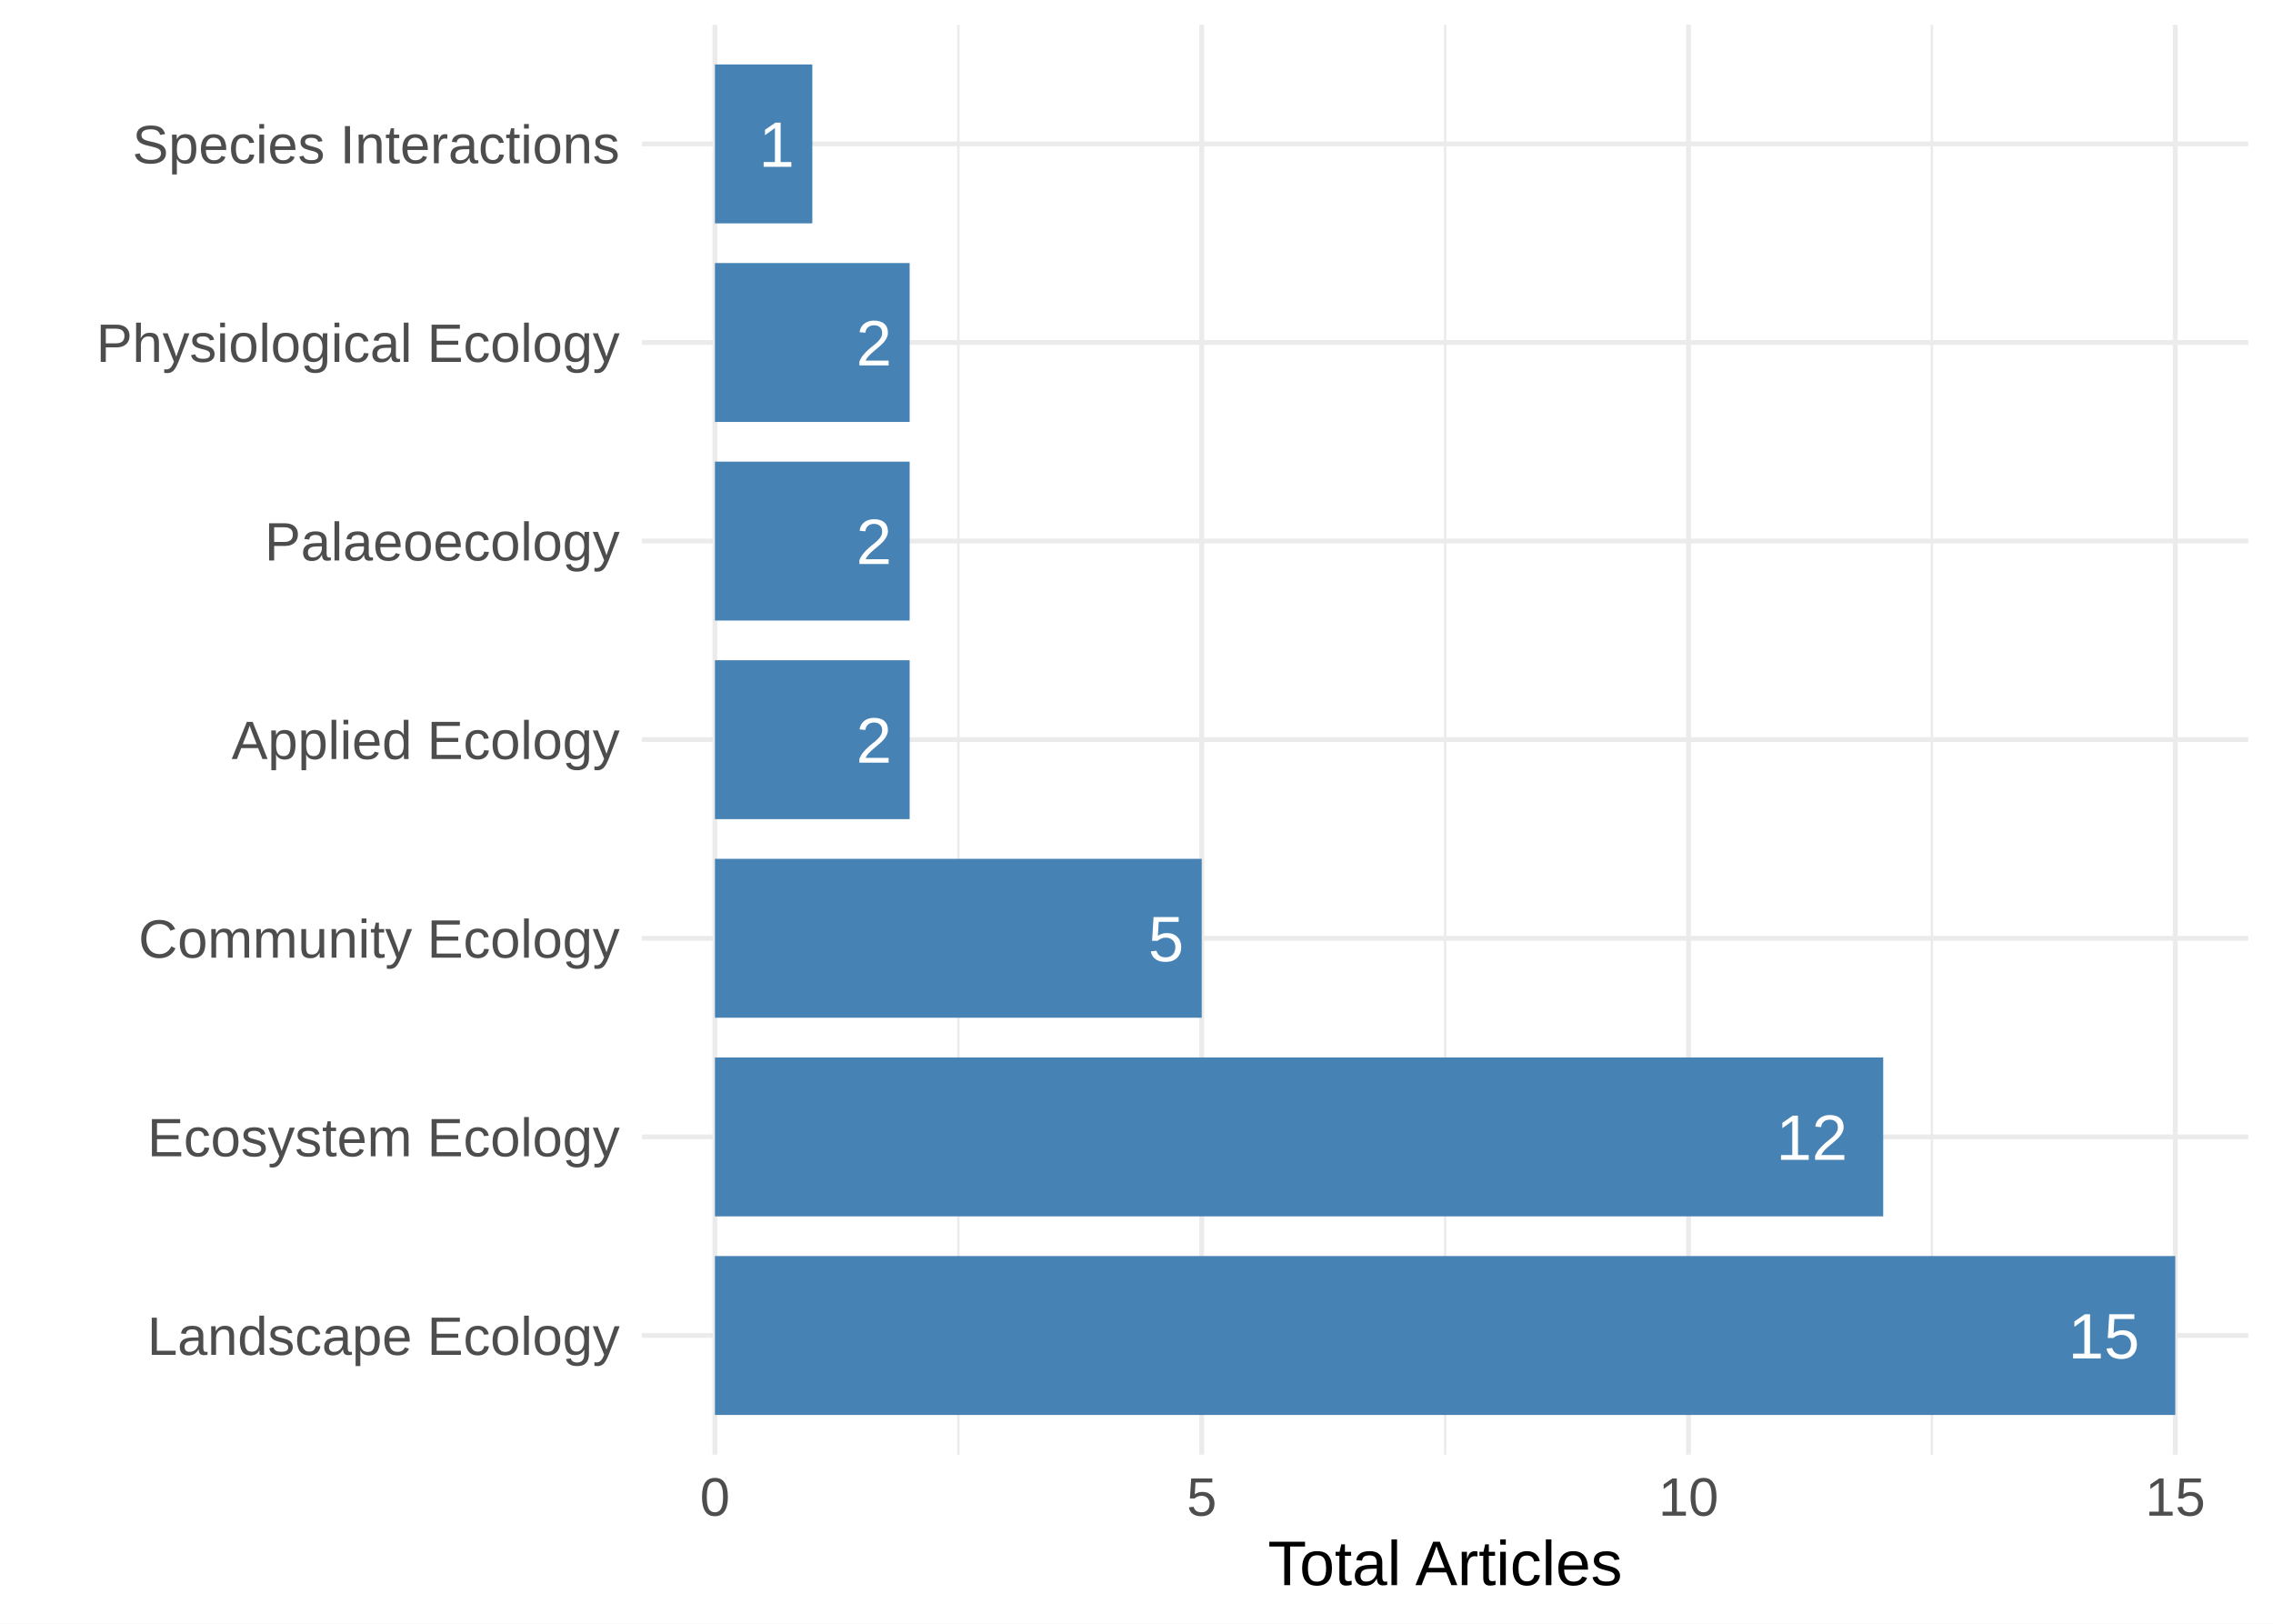
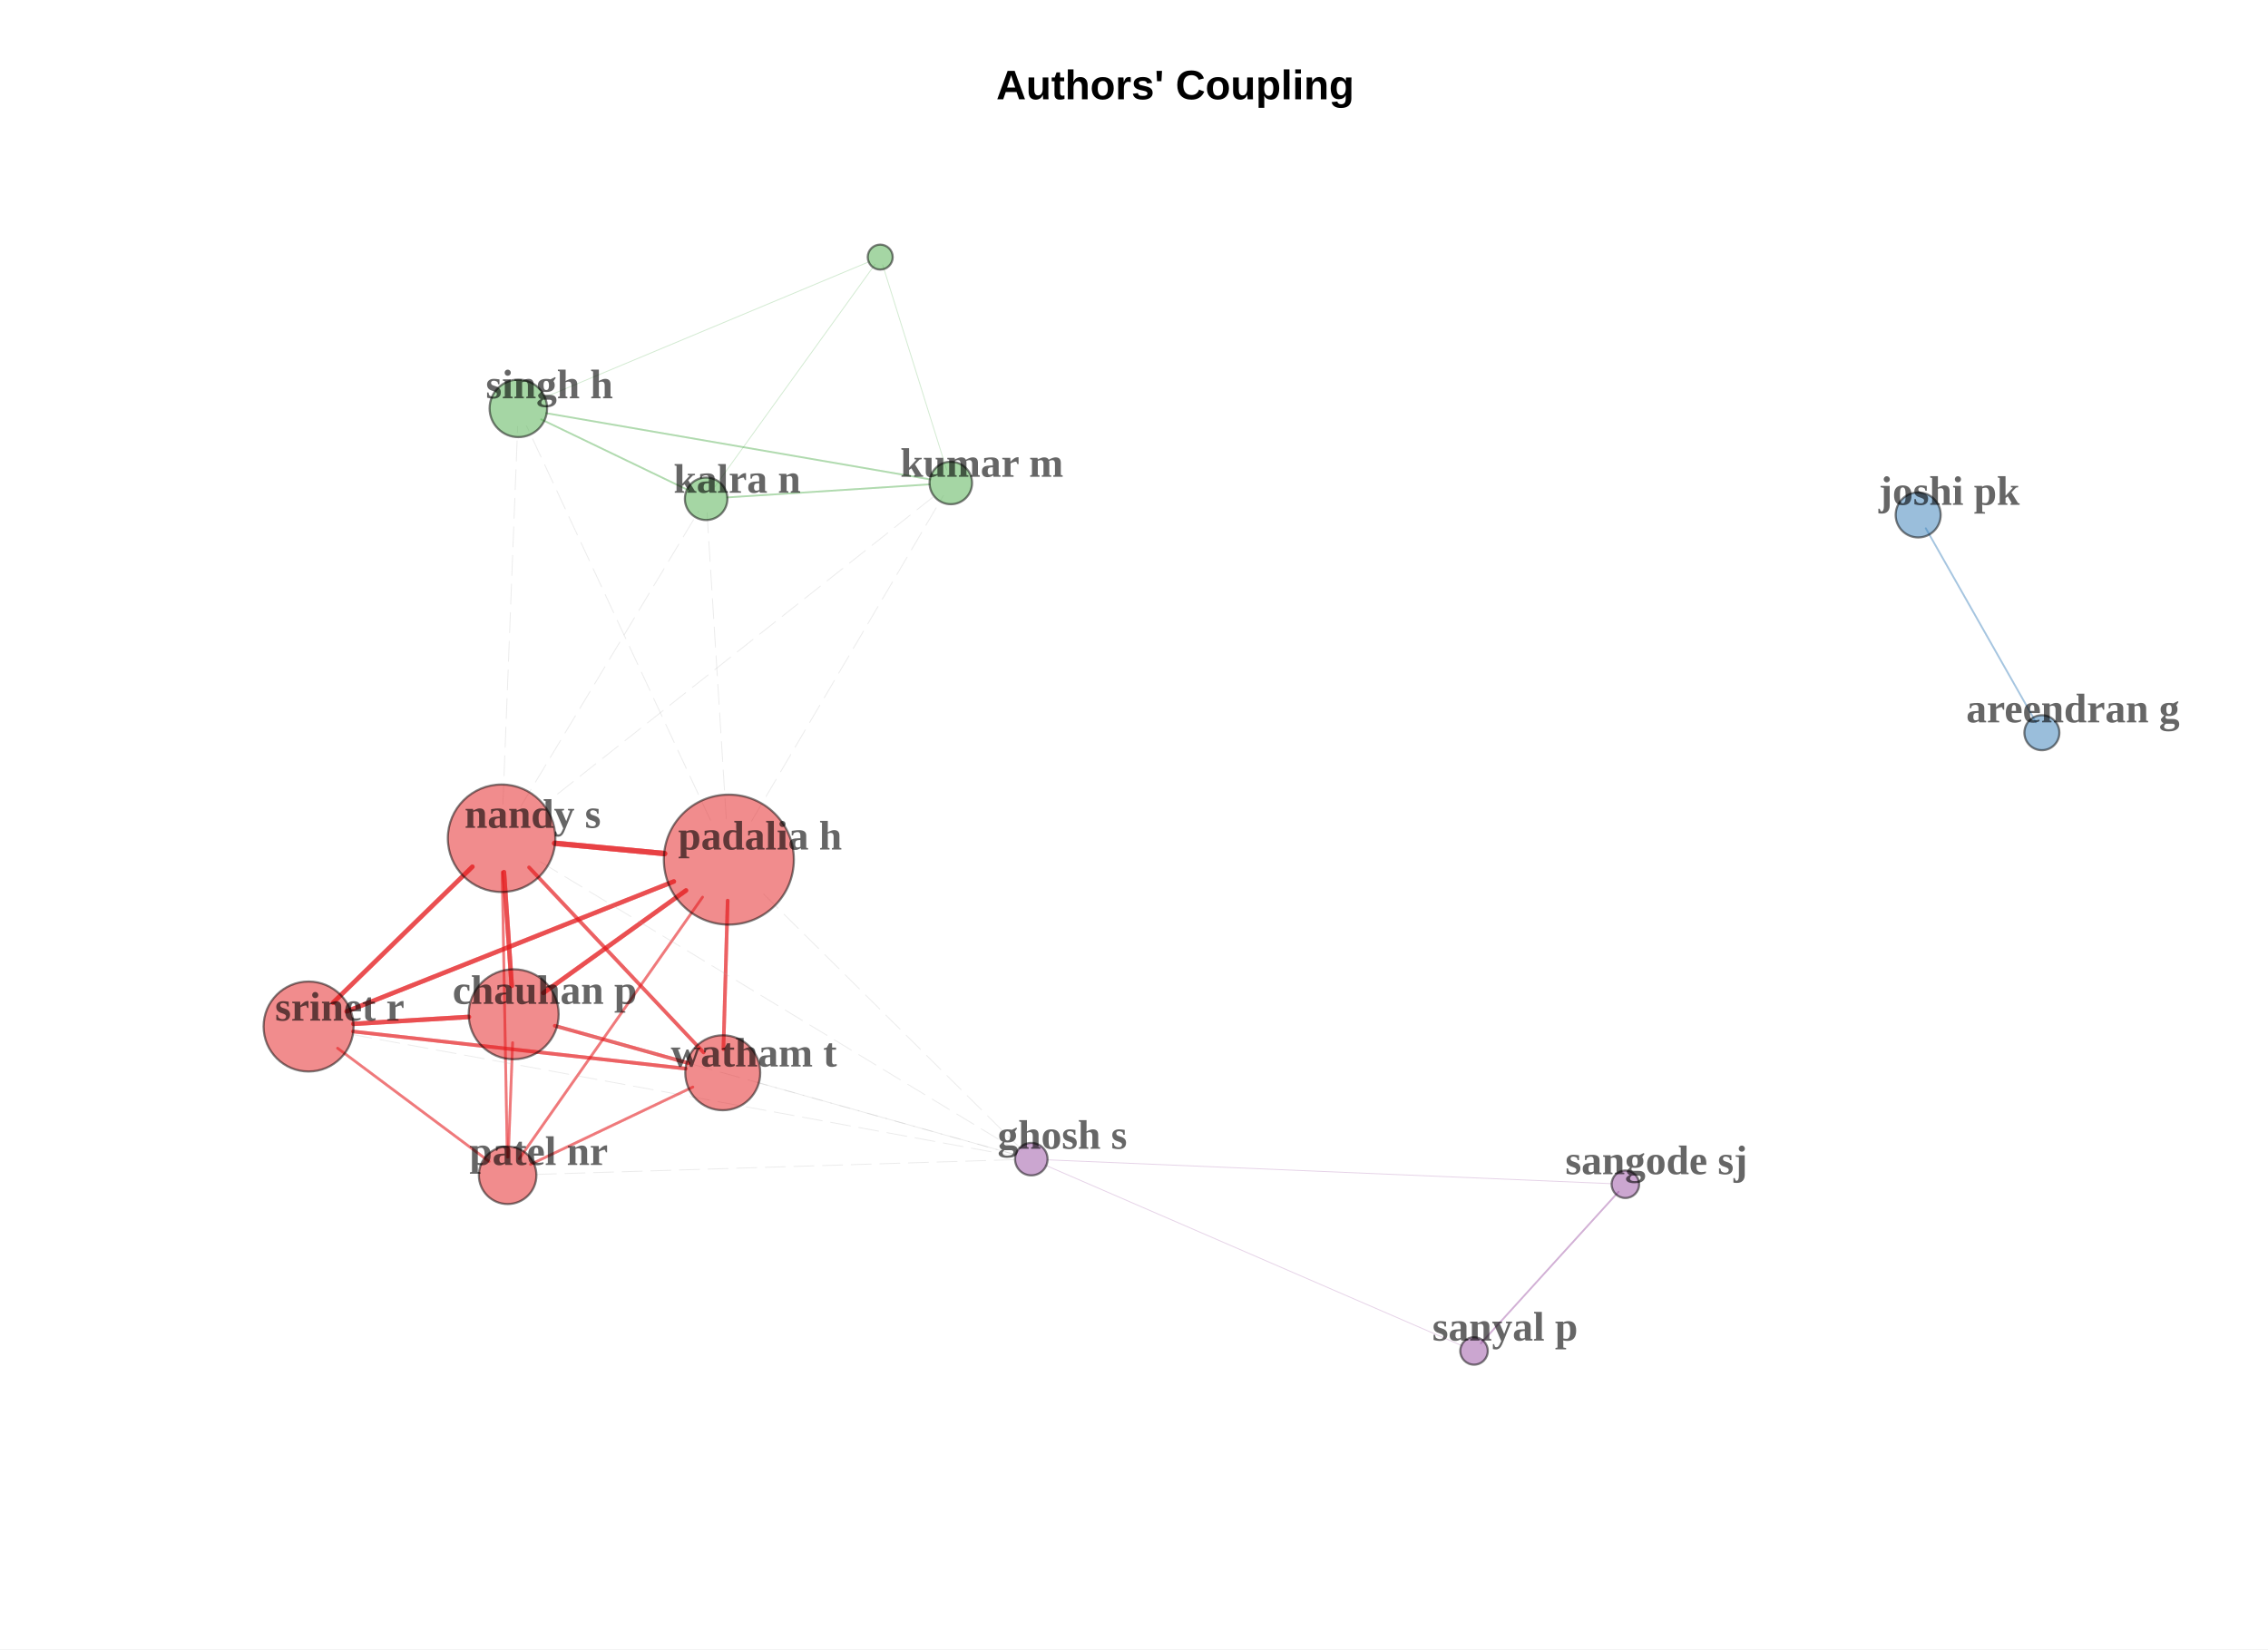
- <svg xmlns="http://www.w3.org/2000/svg" class="svglite" width="504.00pt" height="360.00pt" viewBox="0 0 504.00 360.00">
+ <svg xmlns="http://www.w3.org/2000/svg" class="svglite" width="792.00pt" height="576.00pt" viewBox="0 0 792.00 576.00">
  <defs>
    <style type="text/css">
    .svglite line, .svglite polyline, .svglite polygon, .svglite path, .svglite rect, .svglite circle {
      fill: none;
      stroke: #000000;
      stroke-linecap: round;
      stroke-linejoin: round;
      stroke-miterlimit: 10.00;
    }
  </style>
  </defs>
  <rect width="100%" height="100%" style="stroke: none; fill: #FFFFFF;" />
  <defs>
-     <clipPath id="cpMC4wMHw1MDQuMDB8MC4wMHwzNjAuMDA=">
-       <rect x="0.00" y="0.00" width="504.00" height="360.00" />
+     <clipPath id="cpMC4wMHw3OTIuMDB8MC4wMHw1NzYuMDA=">
+       <rect x="0.00" y="0.00" width="792.00" height="576.00" />
    </clipPath>
  </defs>
-   <g clip-path="url(#cpMC4wMHw1MDQuMDB8MC4wMHwzNjAuMDA=)">
- </g>
+   <g clip-path="url(#cpMC4wMHw3OTIuMDB8MC4wMHw1NzYuMDA=)">
+     <text x="410.40" y="34.67" text-anchor="middle" style="font-size: 14.40px; font-weight: bold; font-family: Arial;" textLength="124.93px" lengthAdjust="spacingAndGlyphs">Authors' Coupling</text>
+   </g>
  <defs>
-     <clipPath id="cpMTQyLjM0fDQ5OC41Mnw1LjQ4fDMyMi41MQ==">
-       <rect x="142.34" y="5.48" width="356.18" height="317.03" />
+     <clipPath id="cpNTkuMDR8NzYxLjc2fDU5LjA0fDUwMi41Ng==">
+       <rect x="59.04" y="59.04" width="702.72" height="443.52" />
    </clipPath>
  </defs>
-   <g clip-path="url(#cpMTQyLjM0fDQ5OC41Mnw1LjQ4fDMyMi41MQ==)">
-     <polyline points="212.50,322.51 212.50,5.48 " style="stroke-width: 0.53; stroke: #EBEBEB; stroke-linecap: butt;" />
-     <polyline points="320.43,322.51 320.43,5.48 " style="stroke-width: 0.53; stroke: #EBEBEB; stroke-linecap: butt;" />
-     <polyline points="428.36,322.51 428.36,5.48 " style="stroke-width: 0.53; stroke: #EBEBEB; stroke-linecap: butt;" />
-     <polyline points="142.34,296.09 498.52,296.09 " style="stroke-width: 1.07; stroke: #EBEBEB; stroke-linecap: butt;" />
-     <polyline points="142.34,252.06 498.52,252.06 " style="stroke-width: 1.07; stroke: #EBEBEB; stroke-linecap: butt;" />
-     <polyline points="142.34,208.03 498.52,208.03 " style="stroke-width: 1.07; stroke: #EBEBEB; stroke-linecap: butt;" />
-     <polyline points="142.34,163.99 498.52,163.99 " style="stroke-width: 1.07; stroke: #EBEBEB; stroke-linecap: butt;" />
-     <polyline points="142.34,119.96 498.52,119.96 " style="stroke-width: 1.07; stroke: #EBEBEB; stroke-linecap: butt;" />
-     <polyline points="142.34,75.93 498.52,75.93 " style="stroke-width: 1.07; stroke: #EBEBEB; stroke-linecap: butt;" />
-     <polyline points="142.34,31.90 498.52,31.90 " style="stroke-width: 1.07; stroke: #EBEBEB; stroke-linecap: butt;" />
-     <polyline points="158.53,322.51 158.53,5.48 " style="stroke-width: 1.07; stroke: #EBEBEB; stroke-linecap: butt;" />
-     <polyline points="266.46,322.51 266.46,5.48 " style="stroke-width: 1.07; stroke: #EBEBEB; stroke-linecap: butt;" />
-     <polyline points="374.40,322.51 374.40,5.48 " style="stroke-width: 1.07; stroke: #EBEBEB; stroke-linecap: butt;" />
-     <polyline points="482.33,322.51 482.33,5.48 " style="stroke-width: 1.07; stroke: #EBEBEB; stroke-linecap: butt;" />
-     <rect x="158.53" y="146.38" width="43.17" height="35.23" style="stroke-width: 1.07; stroke: none; stroke-linecap: square; stroke-linejoin: miter; fill: #4682B4;" />
-     <rect x="158.53" y="190.41" width="107.93" height="35.23" style="stroke-width: 1.07; stroke: none; stroke-linecap: square; stroke-linejoin: miter; fill: #4682B4;" />
-     <rect x="158.53" y="234.45" width="259.04" height="35.23" style="stroke-width: 1.07; stroke: none; stroke-linecap: square; stroke-linejoin: miter; fill: #4682B4;" />
-     <rect x="158.53" y="278.48" width="323.80" height="35.23" style="stroke-width: 1.07; stroke: none; stroke-linecap: square; stroke-linejoin: miter; fill: #4682B4;" />
-     <rect x="158.53" y="102.35" width="43.17" height="35.23" style="stroke-width: 1.07; stroke: none; stroke-linecap: square; stroke-linejoin: miter; fill: #4682B4;" />
-     <rect x="158.53" y="58.32" width="43.17" height="35.23" style="stroke-width: 1.07; stroke: none; stroke-linecap: square; stroke-linejoin: miter; fill: #4682B4;" />
-     <rect x="158.53" y="14.29" width="21.59" height="35.23" style="stroke-width: 1.07; stroke: none; stroke-linecap: square; stroke-linejoin: miter; fill: #4682B4;" />
-     <text x="197.75" y="169.09" text-anchor="end" style="font-size: 14.23px; fill: #FFFFFF; font-family: Arial;" textLength="7.91px" lengthAdjust="spacingAndGlyphs">2</text>
-     <text x="262.51" y="213.12" text-anchor="end" style="font-size: 14.23px; fill: #FFFFFF; font-family: Arial;" textLength="7.91px" lengthAdjust="spacingAndGlyphs">5</text>
-     <text x="409.66" y="257.15" text-anchor="end" style="font-size: 14.23px; fill: #FFFFFF; font-family: Arial;" textLength="15.81px" lengthAdjust="spacingAndGlyphs">12</text>
-     <text x="474.42" y="301.18" text-anchor="end" style="font-size: 14.23px; fill: #FFFFFF; font-family: Arial;" textLength="15.81px" lengthAdjust="spacingAndGlyphs">15</text>
-     <text x="197.75" y="125.05" text-anchor="end" style="font-size: 14.23px; fill: #FFFFFF; font-family: Arial;" textLength="7.91px" lengthAdjust="spacingAndGlyphs">2</text>
-     <text x="197.75" y="81.02" text-anchor="end" style="font-size: 14.23px; fill: #FFFFFF; font-family: Arial;" textLength="7.91px" lengthAdjust="spacingAndGlyphs">2</text>
-     <text x="176.16" y="36.99" text-anchor="end" style="font-size: 14.23px; fill: #FFFFFF; font-family: Arial;" textLength="7.91px" lengthAdjust="spacingAndGlyphs">1</text>
+   <g clip-path="url(#cpNTkuMDR8NzYxLjc2fDU5LjA0fDUwMi41Ng==)">
+     <line x1="232.07" y1="298.11" x2="193.72" y2="294.51" style="stroke-width: 1.88; stroke: #E41A1C; stroke-opacity: 0.25;" />
+     <line x1="232.07" y1="298.11" x2="193.72" y2="294.51" style="stroke-width: 1.88; stroke: #E41A1C; stroke-opacity: 0.25;" />
+     <line x1="232.07" y1="298.11" x2="193.72" y2="294.51" style="stroke-width: 1.88; stroke: #E41A1C; stroke-opacity: 0.25;" />
+     <line x1="232.07" y1="298.11" x2="193.72" y2="294.51" style="stroke-width: 1.88; stroke: #E41A1C; stroke-opacity: 0.25;" />
+     <line x1="232.07" y1="298.11" x2="193.72" y2="294.51" style="stroke-width: 1.88; stroke: #E41A1C; stroke-opacity: 0.25;" />
+     <line x1="232.07" y1="298.11" x2="193.72" y2="294.51" style="stroke-width: 1.88; stroke: #E41A1C; stroke-opacity: 0.25;" />
+     <line x1="239.55" y1="310.99" x2="189.75" y2="346.78" style="stroke-width: 1.56; stroke: #E41A1C; stroke-opacity: 0.25;" />
+     <line x1="239.55" y1="310.99" x2="189.75" y2="346.78" style="stroke-width: 1.56; stroke: #E41A1C; stroke-opacity: 0.25;" />
+     <line x1="239.55" y1="310.99" x2="189.75" y2="346.78" style="stroke-width: 1.56; stroke: #E41A1C; stroke-opacity: 0.25;" />
+     <line x1="239.55" y1="310.99" x2="189.75" y2="346.78" style="stroke-width: 1.56; stroke: #E41A1C; stroke-opacity: 0.25;" />
+     <line x1="239.55" y1="310.99" x2="189.75" y2="346.78" style="stroke-width: 1.56; stroke: #E41A1C; stroke-opacity: 0.25;" />
+     <line x1="235.31" y1="307.85" x2="121.06" y2="353.23" style="stroke-width: 1.56; stroke: #E41A1C; stroke-opacity: 0.25;" />
+     <line x1="235.31" y1="307.85" x2="121.06" y2="353.23" style="stroke-width: 1.56; stroke: #E41A1C; stroke-opacity: 0.25;" />
+     <line x1="235.31" y1="307.85" x2="121.06" y2="353.23" style="stroke-width: 1.56; stroke: #E41A1C; stroke-opacity: 0.25;" />
+     <line x1="235.31" y1="307.85" x2="121.06" y2="353.23" style="stroke-width: 1.56; stroke: #E41A1C; stroke-opacity: 0.25;" />
+     <line x1="235.31" y1="307.85" x2="121.06" y2="353.23" style="stroke-width: 1.56; stroke: #E41A1C; stroke-opacity: 0.25;" />
+     <line x1="254.11" y1="314.54" x2="252.62" y2="366.40" style="stroke-width: 1.25; stroke: #E41A1C; stroke-opacity: 0.25;" />
+     <line x1="254.11" y1="314.54" x2="252.62" y2="366.40" style="stroke-width: 1.25; stroke: #E41A1C; stroke-opacity: 0.25;" />
+     <line x1="254.11" y1="314.54" x2="252.62" y2="366.40" style="stroke-width: 1.25; stroke: #E41A1C; stroke-opacity: 0.25;" />
+     <line x1="254.11" y1="314.54" x2="252.62" y2="366.40" style="stroke-width: 1.25; stroke: #E41A1C; stroke-opacity: 0.25;" />
+     <line x1="245.34" y1="313.32" x2="181.33" y2="404.67" style="stroke-width: 0.94; stroke: #E41A1C; stroke-opacity: 0.25;" />
+     <line x1="245.34" y1="313.32" x2="181.33" y2="404.67" style="stroke-width: 0.94; stroke: #E41A1C; stroke-opacity: 0.25;" />
+     <line x1="245.34" y1="313.32" x2="181.33" y2="404.67" style="stroke-width: 0.94; stroke: #E41A1C; stroke-opacity: 0.25;" />
+     <line x1="248.11" y1="286.48" x2="183.85" y2="148.70" style="stroke-width: 0.31; stroke: #B3B3B3; stroke-opacity: 0.25; stroke-dasharray: 7.00,3.00;" />
+     <line x1="266.72" y1="312.30" x2="357.09" y2="401.81" style="stroke-width: 0.31; stroke: #B3B3B3; stroke-opacity: 0.25; stroke-dasharray: 7.00,3.00;" />
+     <line x1="253.62" y1="285.91" x2="246.89" y2="178.88" style="stroke-width: 0.31; stroke: #B3B3B3; stroke-opacity: 0.25; stroke-dasharray: 7.00,3.00;" />
+     <line x1="262.43" y1="286.79" x2="329.44" y2="173.07" style="stroke-width: 0.31; stroke: #B3B3B3; stroke-opacity: 0.25; stroke-dasharray: 7.00,3.00;" />
+     <line x1="175.97" y1="304.60" x2="178.70" y2="344.32" style="stroke-width: 1.56; stroke: #E41A1C; stroke-opacity: 0.25;" />
+     <line x1="175.97" y1="304.60" x2="178.70" y2="344.32" style="stroke-width: 1.56; stroke: #E41A1C; stroke-opacity: 0.25;" />
+     <line x1="175.97" y1="304.60" x2="178.70" y2="344.32" style="stroke-width: 1.56; stroke: #E41A1C; stroke-opacity: 0.25;" />
+     <line x1="175.97" y1="304.60" x2="178.70" y2="344.32" style="stroke-width: 1.56; stroke: #E41A1C; stroke-opacity: 0.25;" />
+     <line x1="175.97" y1="304.60" x2="178.70" y2="344.32" style="stroke-width: 1.56; stroke: #E41A1C; stroke-opacity: 0.25;" />
+     <line x1="164.96" y1="302.71" x2="116.30" y2="350.19" style="stroke-width: 1.56; stroke: #E41A1C; stroke-opacity: 0.25;" />
+     <line x1="164.96" y1="302.71" x2="116.30" y2="350.19" style="stroke-width: 1.56; stroke: #E41A1C; stroke-opacity: 0.25;" />
+     <line x1="164.96" y1="302.71" x2="116.30" y2="350.19" style="stroke-width: 1.56; stroke: #E41A1C; stroke-opacity: 0.25;" />
+     <line x1="164.96" y1="302.71" x2="116.30" y2="350.19" style="stroke-width: 1.56; stroke: #E41A1C; stroke-opacity: 0.25;" />
+     <line x1="164.96" y1="302.71" x2="116.30" y2="350.19" style="stroke-width: 1.56; stroke: #E41A1C; stroke-opacity: 0.25;" />
+     <line x1="184.76" y1="302.94" x2="245.69" y2="367.56" style="stroke-width: 1.25; stroke: #E41A1C; stroke-opacity: 0.25;" />
+     <line x1="184.76" y1="302.94" x2="245.69" y2="367.56" style="stroke-width: 1.25; stroke: #E41A1C; stroke-opacity: 0.25;" />
+     <line x1="184.76" y1="302.94" x2="245.69" y2="367.56" style="stroke-width: 1.25; stroke: #E41A1C; stroke-opacity: 0.25;" />
+     <line x1="184.76" y1="302.94" x2="245.69" y2="367.56" style="stroke-width: 1.25; stroke: #E41A1C; stroke-opacity: 0.25;" />
+     <line x1="175.37" y1="304.61" x2="177.15" y2="404.13" style="stroke-width: 0.94; stroke: #E41A1C; stroke-opacity: 0.25;" />
+     <line x1="175.37" y1="304.61" x2="177.15" y2="404.13" style="stroke-width: 0.94; stroke: #E41A1C; stroke-opacity: 0.25;" />
+     <line x1="175.37" y1="304.61" x2="177.15" y2="404.13" style="stroke-width: 0.94; stroke: #E41A1C; stroke-opacity: 0.25;" />
+     <line x1="175.62" y1="280.92" x2="180.77" y2="148.95" style="stroke-width: 0.31; stroke: #B3B3B3; stroke-opacity: 0.25; stroke-dasharray: 7.00,3.00;" />
+     <line x1="188.70" y1="300.97" x2="356.04" y2="402.35" style="stroke-width: 0.31; stroke: #B3B3B3; stroke-opacity: 0.25; stroke-dasharray: 7.00,3.00;" />
+     <line x1="181.83" y1="281.69" x2="243.96" y2="178.58" style="stroke-width: 0.31; stroke: #B3B3B3; stroke-opacity: 0.25; stroke-dasharray: 7.00,3.00;" />
+     <line x1="186.87" y1="283.50" x2="327.40" y2="172.34" style="stroke-width: 0.31; stroke: #B3B3B3; stroke-opacity: 0.25; stroke-dasharray: 7.00,3.00;" />
+     <line x1="163.74" y1="355.16" x2="123.41" y2="357.58" style="stroke-width: 1.56; stroke: #E41A1C; stroke-opacity: 0.25;" />
+     <line x1="163.74" y1="355.16" x2="123.41" y2="357.58" style="stroke-width: 1.56; stroke: #E41A1C; stroke-opacity: 0.25;" />
+     <line x1="163.74" y1="355.16" x2="123.41" y2="357.58" style="stroke-width: 1.56; stroke: #E41A1C; stroke-opacity: 0.25;" />
+     <line x1="163.74" y1="355.16" x2="123.41" y2="357.58" style="stroke-width: 1.56; stroke: #E41A1C; stroke-opacity: 0.25;" />
+     <line x1="163.74" y1="355.16" x2="123.41" y2="357.58" style="stroke-width: 1.56; stroke: #E41A1C; stroke-opacity: 0.25;" />
+     <line x1="193.75" y1="358.25" x2="240.42" y2="371.31" style="stroke-width: 1.25; stroke: #E41A1C; stroke-opacity: 0.25;" />
+     <line x1="193.75" y1="358.25" x2="240.42" y2="371.31" style="stroke-width: 1.25; stroke: #E41A1C; stroke-opacity: 0.25;" />
+     <line x1="193.75" y1="358.25" x2="240.42" y2="371.31" style="stroke-width: 1.25; stroke: #E41A1C; stroke-opacity: 0.25;" />
+     <line x1="193.75" y1="358.25" x2="240.42" y2="371.31" style="stroke-width: 1.25; stroke: #E41A1C; stroke-opacity: 0.25;" />
+     <line x1="179.01" y1="364.14" x2="177.50" y2="404.13" style="stroke-width: 0.94; stroke: #E41A1C; stroke-opacity: 0.25;" />
+     <line x1="179.01" y1="364.14" x2="177.50" y2="404.13" style="stroke-width: 0.94; stroke: #E41A1C; stroke-opacity: 0.25;" />
+     <line x1="179.01" y1="364.14" x2="177.50" y2="404.13" style="stroke-width: 0.94; stroke: #E41A1C; stroke-opacity: 0.25;" />
+     <line x1="193.75" y1="358.25" x2="354.95" y2="403.37" style="stroke-width: 0.31; stroke: #B3B3B3; stroke-opacity: 0.25; stroke-dasharray: 7.00,3.00;" />
+     <line x1="123.24" y1="360.24" x2="239.49" y2="373.22" style="stroke-width: 1.25; stroke: #E41A1C; stroke-opacity: 0.25;" />
+     <line x1="123.24" y1="360.24" x2="239.49" y2="373.22" style="stroke-width: 1.25; stroke: #E41A1C; stroke-opacity: 0.25;" />
+     <line x1="123.24" y1="360.24" x2="239.49" y2="373.22" style="stroke-width: 1.25; stroke: #E41A1C; stroke-opacity: 0.25;" />
+     <line x1="123.24" y1="360.24" x2="239.49" y2="373.22" style="stroke-width: 1.25; stroke: #E41A1C; stroke-opacity: 0.25;" />
+     <line x1="117.90" y1="366.09" x2="170.79" y2="405.63" style="stroke-width: 0.94; stroke: #E41A1C; stroke-opacity: 0.25;" />
+     <line x1="117.90" y1="366.09" x2="170.79" y2="405.63" style="stroke-width: 0.94; stroke: #E41A1C; stroke-opacity: 0.25;" />
+     <line x1="117.90" y1="366.09" x2="170.79" y2="405.63" style="stroke-width: 0.94; stroke: #E41A1C; stroke-opacity: 0.25;" />
+     <line x1="122.85" y1="361.28" x2="354.69" y2="403.83" style="stroke-width: 0.31; stroke: #B3B3B3; stroke-opacity: 0.25; stroke-dasharray: 7.00,3.00;" />
+     <line x1="672.49" y1="184.50" x2="710.97" y2="252.27" style="stroke-width: 0.62; stroke: #377EB8; stroke-opacity: 0.25;" />
+     <line x1="672.49" y1="184.50" x2="710.97" y2="252.27" style="stroke-width: 0.62; stroke: #377EB8; stroke-opacity: 0.25;" />
+     <line x1="241.94" y1="379.64" x2="185.28" y2="406.65" style="stroke-width: 0.94; stroke: #E41A1C; stroke-opacity: 0.25;" />
+     <line x1="241.94" y1="379.64" x2="185.28" y2="406.65" style="stroke-width: 0.94; stroke: #E41A1C; stroke-opacity: 0.25;" />
+     <line x1="241.94" y1="379.64" x2="185.28" y2="406.65" style="stroke-width: 0.94; stroke: #E41A1C; stroke-opacity: 0.25;" />
+     <line x1="264.36" y1="378.01" x2="354.95" y2="403.37" style="stroke-width: 0.31; stroke: #B3B3B3; stroke-opacity: 0.25; stroke-dasharray: 7.00,3.00;" />
+     <line x1="187.29" y1="410.16" x2="354.47" y2="405.00" style="stroke-width: 0.31; stroke: #B3B3B3; stroke-opacity: 0.25; stroke-dasharray: 7.00,3.00;" />
+     <line x1="188.99" y1="146.46" x2="240.69" y2="171.36" style="stroke-width: 0.62; stroke: #4DAF4A; stroke-opacity: 0.25;" />
+     <line x1="188.99" y1="146.46" x2="240.69" y2="171.36" style="stroke-width: 0.62; stroke: #4DAF4A; stroke-opacity: 0.25;" />
+     <line x1="190.70" y1="144.29" x2="324.87" y2="167.44" style="stroke-width: 0.62; stroke: #4DAF4A; stroke-opacity: 0.25;" />
+     <line x1="190.70" y1="144.29" x2="324.87" y2="167.44" style="stroke-width: 0.62; stroke: #4DAF4A; stroke-opacity: 0.25;" />
+     <line x1="189.38" y1="139.12" x2="303.74" y2="91.31" style="stroke-width: 0.31; stroke: #4DAF4A; stroke-opacity: 0.25;" />
+     <line x1="365.80" y1="405.07" x2="562.80" y2="413.40" style="stroke-width: 0.31; stroke: #984EA3; stroke-opacity: 0.25;" />
+     <line x1="364.82" y1="406.85" x2="510.78" y2="470.09" style="stroke-width: 0.31; stroke: #984EA3; stroke-opacity: 0.25;" />
+     <line x1="253.97" y1="173.72" x2="324.65" y2="169.16" style="stroke-width: 0.62; stroke: #4DAF4A; stroke-opacity: 0.25;" />
+     <line x1="253.97" y1="173.72" x2="324.65" y2="169.16" style="stroke-width: 0.62; stroke: #4DAF4A; stroke-opacity: 0.25;" />
+     <line x1="249.66" y1="169.94" x2="305.58" y2="92.30" style="stroke-width: 0.31; stroke: #4DAF4A; stroke-opacity: 0.25;" />
+     <line x1="330.59" y1="164.09" x2="308.23" y2="92.50" style="stroke-width: 0.31; stroke: #4DAF4A; stroke-opacity: 0.25;" />
+     <line x1="565.21" y1="416.23" x2="517.13" y2="469.18" style="stroke-width: 0.62; stroke: #984EA3; stroke-opacity: 0.25;" />
+     <line x1="565.21" y1="416.23" x2="517.13" y2="469.18" style="stroke-width: 0.62; stroke: #984EA3; stroke-opacity: 0.25;" />
+     <circle cx="254.52" cy="300.22" r="22.70" style="stroke-width: 0.75; stroke: #000000; stroke-opacity: 0.50; fill: #E41A1C; fill-opacity: 0.50;" />
+     <circle cx="175.16" cy="292.76" r="18.77" style="stroke-width: 0.75; stroke: #000000; stroke-opacity: 0.50; fill: #E41A1C; fill-opacity: 0.50;" />
+     <circle cx="179.38" cy="354.23" r="15.71" style="stroke-width: 0.75; stroke: #000000; stroke-opacity: 0.50; fill: #E41A1C; fill-opacity: 0.50;" />
+     <circle cx="107.76" cy="358.51" r="15.71" style="stroke-width: 0.75; stroke: #000000; stroke-opacity: 0.50; fill: #E41A1C; fill-opacity: 0.50;" />
+     <circle cx="669.84" cy="179.84" r="7.86" style="stroke-width: 0.75; stroke: #000000; stroke-opacity: 0.50; fill: #377EB8; fill-opacity: 0.50;" />
+     <circle cx="252.39" cy="374.66" r="13.09" style="stroke-width: 0.75; stroke: #000000; stroke-opacity: 0.50; fill: #E41A1C; fill-opacity: 0.50;" />
+     <circle cx="713.04" cy="255.90" r="6.11" style="stroke-width: 0.75; stroke: #000000; stroke-opacity: 0.50; fill: #377EB8; fill-opacity: 0.50;" />
+     <circle cx="177.27" cy="410.47" r="10.04" style="stroke-width: 0.75; stroke: #000000; stroke-opacity: 0.50; fill: #E41A1C; fill-opacity: 0.50;" />
+     <circle cx="181.01" cy="142.62" r="10.04" style="stroke-width: 0.75; stroke: #000000; stroke-opacity: 0.50; fill: #4DAF4A; fill-opacity: 0.50;" />
+     <circle cx="360.14" cy="404.83" r="5.67" style="stroke-width: 0.75; stroke: #000000; stroke-opacity: 0.50; fill: #984EA3; fill-opacity: 0.50;" />
+     <circle cx="246.59" cy="174.20" r="7.42" style="stroke-width: 0.75; stroke: #000000; stroke-opacity: 0.50; fill: #4DAF4A; fill-opacity: 0.50;" />
+     <circle cx="332.03" cy="168.68" r="7.42" style="stroke-width: 0.75; stroke: #000000; stroke-opacity: 0.50; fill: #4DAF4A; fill-opacity: 0.50;" />
+     <circle cx="567.59" cy="413.60" r="4.80" style="stroke-width: 0.75; stroke: #000000; stroke-opacity: 0.50; fill: #984EA3; fill-opacity: 0.50;" />
+     <circle cx="514.74" cy="471.81" r="4.80" style="stroke-width: 0.75; stroke: #000000; stroke-opacity: 0.50; fill: #984EA3; fill-opacity: 0.50;" />
+     <circle cx="307.38" cy="89.79" r="4.36" style="stroke-width: 0.75; stroke: #000000; stroke-opacity: 0.50; fill: #4DAF4A; fill-opacity: 0.50;" />
  </g>
-   <g clip-path="url(#cpMC4wMHw1MDQuMDB8MC4wMHwzNjAuMDA=)">
-     <text x="137.41" y="300.39" text-anchor="end" style="font-size: 12.00px; fill: #4D4D4D; font-family: Arial;" textLength="104.77px" lengthAdjust="spacingAndGlyphs">Landscape Ecology</text>
-     <text x="137.41" y="256.36" text-anchor="end" style="font-size: 12.00px; fill: #4D4D4D; font-family: Arial;" textLength="104.75px" lengthAdjust="spacingAndGlyphs">Ecosystem Ecology</text>
-     <text x="137.41" y="212.33" text-anchor="end" style="font-size: 12.00px; fill: #4D4D4D; font-family: Arial;" textLength="106.73px" lengthAdjust="spacingAndGlyphs">Community Ecology</text>
-     <text x="137.41" y="168.29" text-anchor="end" style="font-size: 12.00px; fill: #4D4D4D; font-family: Arial;" textLength="86.07px" lengthAdjust="spacingAndGlyphs">Applied Ecology</text>
-     <text x="137.41" y="124.26" text-anchor="end" style="font-size: 12.00px; fill: #4D4D4D; font-family: Arial;" textLength="78.74px" lengthAdjust="spacingAndGlyphs">Palaeoecology</text>
-     <text x="137.41" y="80.23" text-anchor="end" style="font-size: 12.00px; fill: #4D4D4D; font-family: Arial;" textLength="116.09px" lengthAdjust="spacingAndGlyphs">Physiological Ecology</text>
-     <text x="137.41" y="36.20" text-anchor="end" style="font-size: 12.00px; fill: #4D4D4D; font-family: Arial;" textLength="108.08px" lengthAdjust="spacingAndGlyphs">Species Interactions</text>
-     <text x="158.53" y="336.04" text-anchor="middle" style="font-size: 12.00px; fill: #4D4D4D; font-family: Arial;" textLength="6.67px" lengthAdjust="spacingAndGlyphs">0</text>
-     <text x="266.46" y="336.04" text-anchor="middle" style="font-size: 12.00px; fill: #4D4D4D; font-family: Arial;" textLength="6.67px" lengthAdjust="spacingAndGlyphs">5</text>
-     <text x="374.40" y="336.04" text-anchor="middle" style="font-size: 12.00px; fill: #4D4D4D; font-family: Arial;" textLength="13.35px" lengthAdjust="spacingAndGlyphs">10</text>
-     <text x="482.33" y="336.04" text-anchor="middle" style="font-size: 12.00px; fill: #4D4D4D; font-family: Arial;" textLength="13.35px" lengthAdjust="spacingAndGlyphs">15</text>
-     <text x="320.43" y="351.44" text-anchor="middle" style="font-size: 14.00px; font-family: Arial;" textLength="78.56px" lengthAdjust="spacingAndGlyphs">Total Articles</text>
+   <g clip-path="url(#cpMC4wMHw3OTIuMDB8MC4wMHw1NzYuMDA=)">
+     <text x="265.40" y="296.69" text-anchor="middle" style="font-size: 14.40px; font-weight: bold; fill: #000000; fill-opacity: 0.60; font-family: Times New Roman;" textLength="57.21px" lengthAdjust="spacingAndGlyphs">padalia h</text>
+     <text x="186.03" y="289.11" text-anchor="middle" style="font-size: 14.40px; font-weight: bold; fill: #000000; fill-opacity: 0.60; font-family: Times New Roman;" textLength="47.62px" lengthAdjust="spacingAndGlyphs">nandy s</text>
+     <text x="190.24" y="350.60" text-anchor="middle" style="font-size: 14.40px; font-weight: bold; fill: #000000; fill-opacity: 0.60; font-family: Times New Roman;" textLength="64.42px" lengthAdjust="spacingAndGlyphs">chauhan p</text>
+     <text x="118.63" y="356.44" text-anchor="middle" style="font-size: 14.40px; font-weight: bold; fill: #000000; fill-opacity: 0.60; font-family: Times New Roman;" textLength="45.16px" lengthAdjust="spacingAndGlyphs">srinet r</text>
+     <text x="680.68" y="176.31" text-anchor="middle" style="font-size: 14.40px; font-weight: bold; fill: #000000; fill-opacity: 0.60; font-family: Times New Roman;" textLength="49.21px" lengthAdjust="spacingAndGlyphs">joshi pk</text>
+     <text x="263.24" y="372.48" text-anchor="middle" style="font-size: 14.40px; font-weight: bold; fill: #000000; fill-opacity: 0.60; font-family: Times New Roman;" textLength="57.98px" lengthAdjust="spacingAndGlyphs">watham t</text>
+     <text x="723.87" y="252.27" text-anchor="middle" style="font-size: 14.40px; font-weight: bold; fill: #000000; fill-opacity: 0.60; font-family: Times New Roman;" textLength="74.51px" lengthAdjust="spacingAndGlyphs">areendran g</text>
+     <text x="188.11" y="406.85" text-anchor="middle" style="font-size: 14.40px; font-weight: bold; fill: #000000; fill-opacity: 0.60; font-family: Times New Roman;" textLength="48.38px" lengthAdjust="spacingAndGlyphs">patel nr</text>
+     <text x="191.86" y="139.09" text-anchor="middle" style="font-size: 14.40px; font-weight: bold; fill: #000000; fill-opacity: 0.60; font-family: Times New Roman;" textLength="44.42px" lengthAdjust="spacingAndGlyphs">singh h</text>
+     <text x="370.97" y="401.20" text-anchor="middle" style="font-size: 14.40px; font-weight: bold; fill: #000000; fill-opacity: 0.60; font-family: Times New Roman;" textLength="45.22px" lengthAdjust="spacingAndGlyphs">ghosh s</text>
+     <text x="257.43" y="172.08" text-anchor="middle" style="font-size: 14.40px; font-weight: bold; fill: #000000; fill-opacity: 0.60; font-family: Times New Roman;" textLength="44.40px" lengthAdjust="spacingAndGlyphs">kalra n</text>
+     <text x="342.87" y="166.51" text-anchor="middle" style="font-size: 14.40px; font-weight: bold; fill: #000000; fill-opacity: 0.60; font-family: Times New Roman;" textLength="56.92px" lengthAdjust="spacingAndGlyphs">kumar m</text>
+     <text x="578.43" y="410.08" text-anchor="middle" style="font-size: 14.40px; font-weight: bold; fill: #000000; fill-opacity: 0.60; font-family: Times New Roman;" textLength="63.60px" lengthAdjust="spacingAndGlyphs">sangode sj</text>
+     <text x="525.58" y="468.18" text-anchor="middle" style="font-size: 14.40px; font-weight: bold; fill: #000000; fill-opacity: 0.60; font-family: Times New Roman;" textLength="50.81px" lengthAdjust="spacingAndGlyphs">sanyal p</text>
  </g>
</svg>
